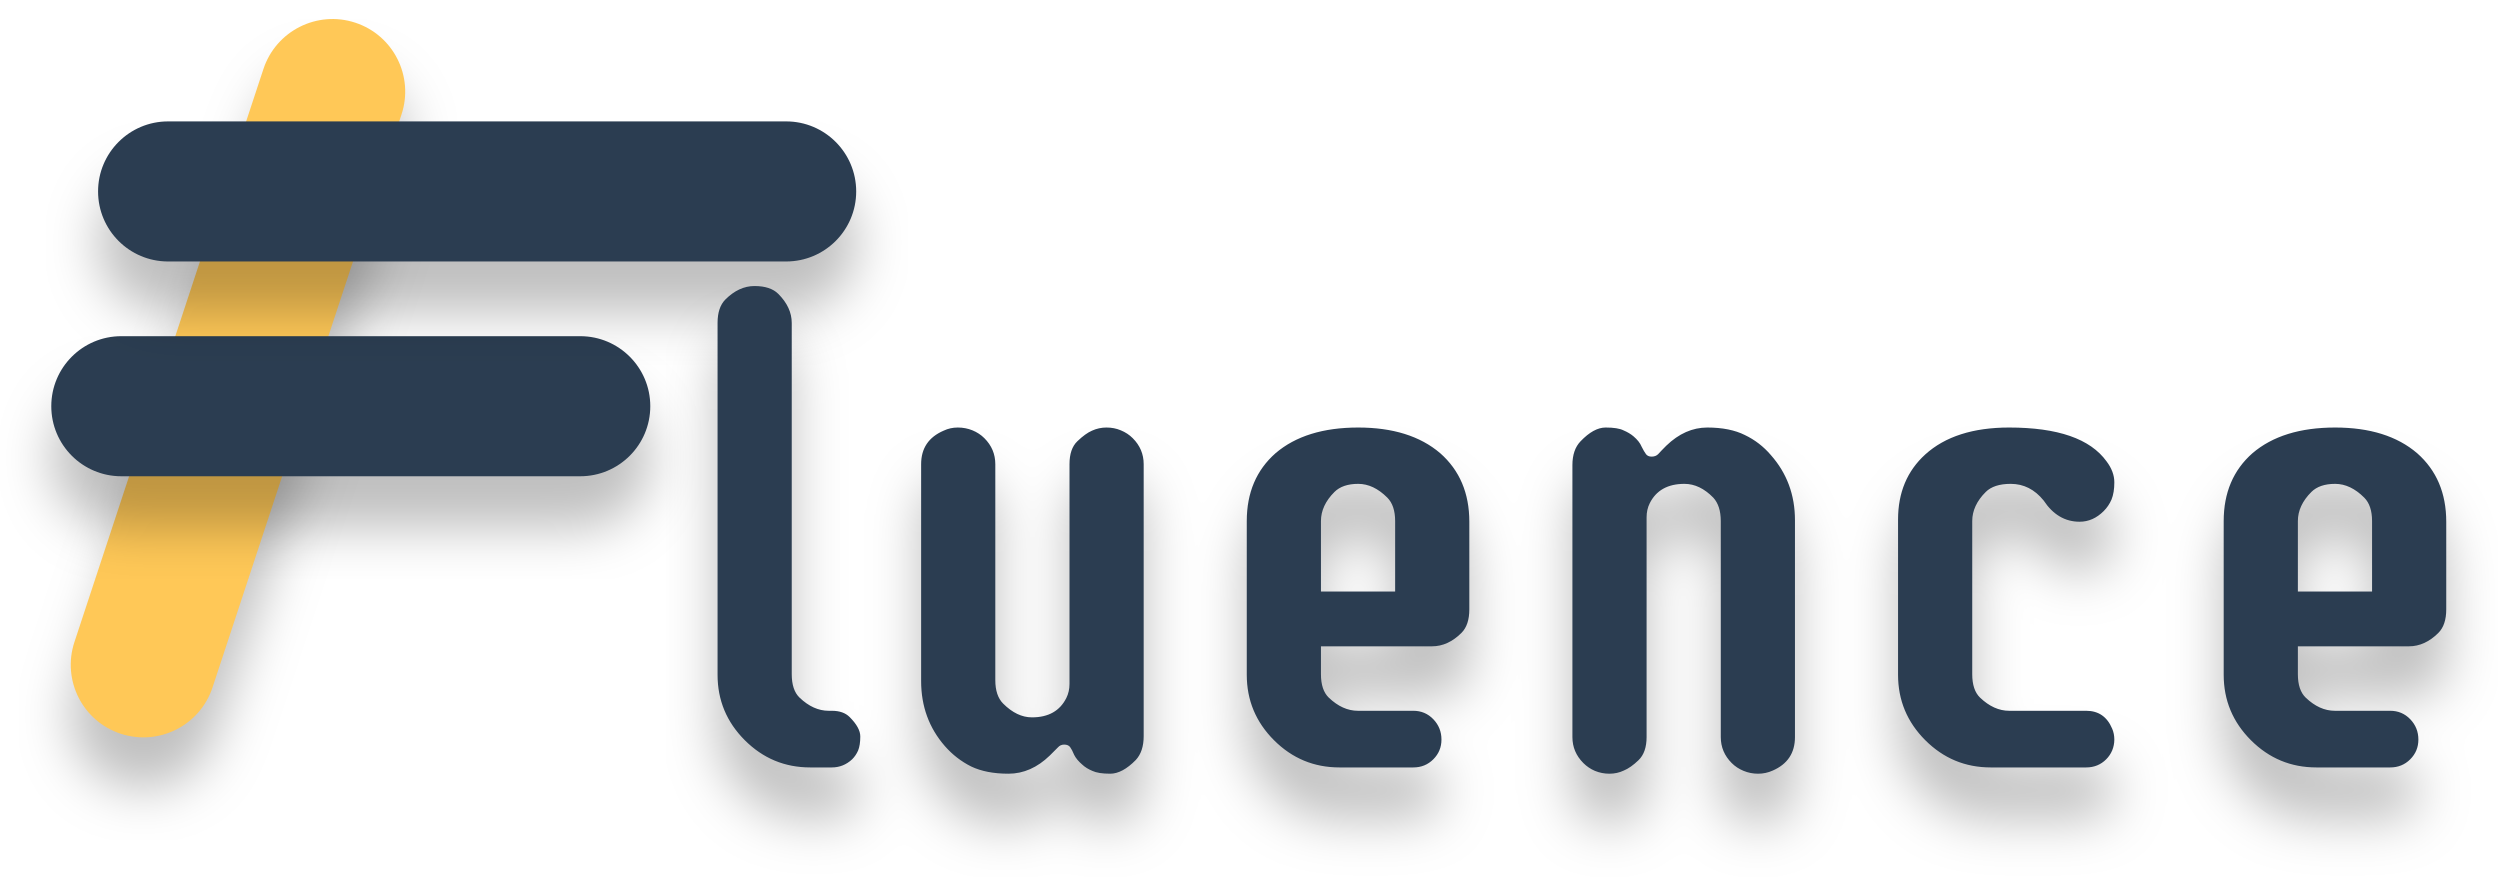
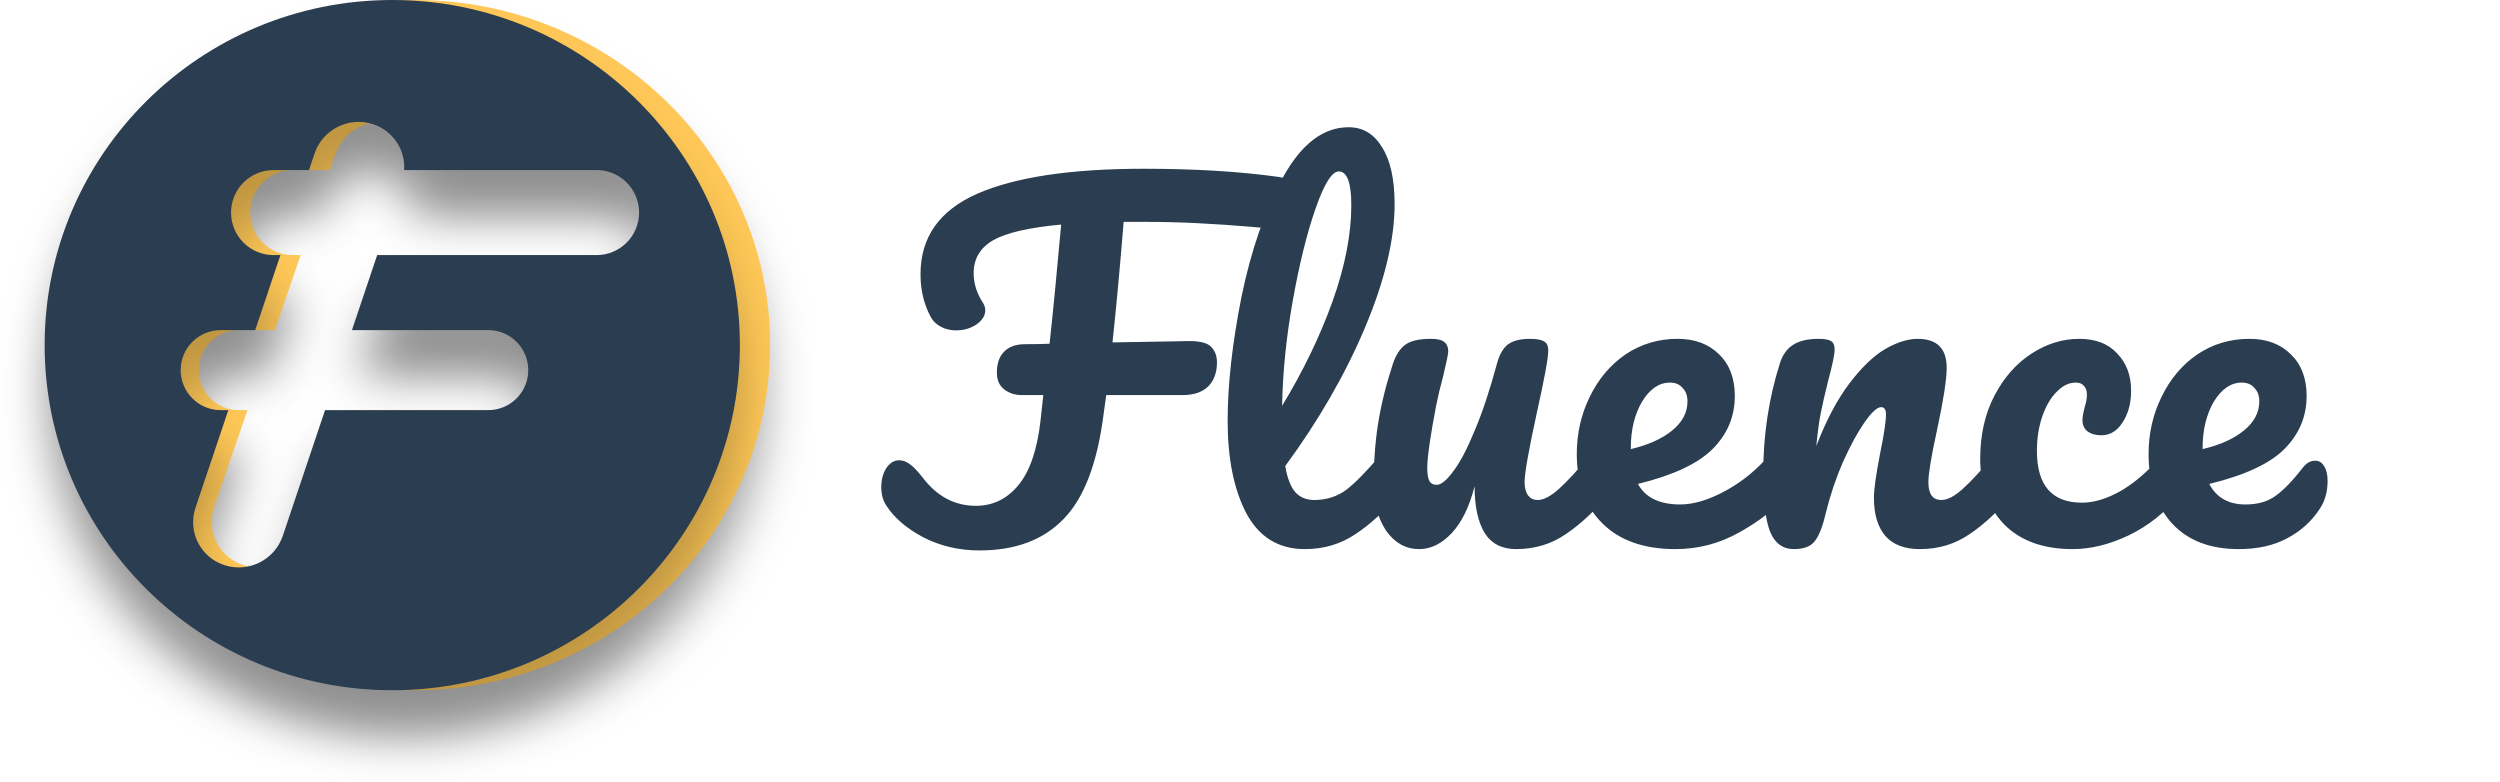
- <svg xmlns="http://www.w3.org/2000/svg" width="195" height="69" viewBox="0 0 195 69" fill="none">
+ <svg xmlns="http://www.w3.org/2000/svg" width="224" height="70" viewBox="0 0 224 70" fill="none">
  <g filter="url(#filter0_d)">
-     <rect width="11.338" height="58.402" rx="5.669" transform="matrix(0.950094 0.311964 -0.313229 0.949678 22.3232 0)" fill="#FFC857" />
+     <path fill-rule="evenodd" clip-rule="evenodd" d="M37.177 61.845C54.752 61.845 69 48 69 30.922C69 13.844 54.752 0 37.177 0C19.602 0 5.354 13.844 5.354 30.922C5.354 48 19.602 61.845 37.177 61.845ZM35.398 11.12C33.191 10.424 30.792 11.634 30.041 13.822L29.555 15.237H26.228C24.124 15.237 22.419 16.943 22.419 19.046C22.419 21.15 24.124 22.856 26.228 22.856H26.938L24.63 29.578H21.392C19.412 29.578 17.807 31.183 17.807 33.163C17.807 35.143 19.412 36.748 21.392 36.748H22.168L19.19 45.419C18.438 47.608 19.618 49.947 21.825 50.642C24.032 51.339 26.431 50.129 27.182 47.94L31.026 36.748H46.044C48.024 36.748 49.63 35.143 49.63 33.163C49.63 31.183 48.024 29.578 46.044 29.578H33.488L35.797 22.856L56.889 22.856C58.993 22.856 60.698 21.15 60.698 19.046C60.698 16.943 58.993 15.237 56.889 15.237L38.252 15.237C38.36 13.416 37.234 11.699 35.398 11.12Z" fill="#FFC857" />
  </g>
  <g filter="url(#filter1_d)">
-     <rect x="50.722" y="26.222" width="10.926" height="46.722" rx="5.463" transform="rotate(90 50.7219 26.2222)" fill="#2B3D51" />
+     <path fill-rule="evenodd" clip-rule="evenodd" d="M35.146 61.845C52.347 61.845 66.292 48 66.292 30.922C66.292 13.844 52.347 0 35.146 0C17.945 0 4 13.844 4 30.922C4 48 17.945 61.845 35.146 61.845ZM33.404 11.12C31.244 10.424 28.907 11.603 28.184 13.754L27.686 15.237H24.511C22.407 15.237 20.701 16.943 20.701 19.046C20.701 21.15 22.407 22.856 24.511 22.856H25.125L22.866 29.578H19.773C17.793 29.578 16.188 31.183 16.188 33.163C16.188 35.143 17.793 36.748 19.773 36.748H20.456L17.518 45.487C16.796 47.638 17.96 49.947 20.121 50.642C22.281 51.339 24.618 50.159 25.341 48.008L29.125 36.748H43.748C45.728 36.748 47.333 35.143 47.333 33.163C47.333 31.183 45.728 29.578 43.748 29.578H31.535L33.795 22.856L53.455 22.856C55.558 22.856 57.264 21.15 57.264 19.046C57.264 16.943 55.558 15.237 53.455 15.237L36.212 15.237C36.331 13.426 35.219 11.704 33.404 11.12Z" fill="#2B3D51" />
  </g>
-   <g filter="url(#filter2_d)">
-     <rect x="66.783" y="9.469" width="10.926" height="59.133" rx="5.463" transform="rotate(90 66.7827 9.46914)" fill="#2B3D51" />
-   </g>
-   <g filter="url(#filter3_d)">
-     <path d="M61.756 52.585C61.756 53.415 61.959 54.025 62.366 54.416C63.082 55.1 63.839 55.441 64.637 55.441H64.881C65.483 55.441 65.947 55.604 66.272 55.93C66.826 56.483 67.103 56.988 67.103 57.443C67.103 57.899 67.046 58.265 66.932 58.542C66.818 58.802 66.663 59.03 66.468 59.225C66.012 59.649 65.483 59.86 64.881 59.86H63.196C61.211 59.86 59.51 59.152 58.094 57.736C56.678 56.32 55.97 54.619 55.97 52.634V25.192C55.97 24.378 56.173 23.768 56.58 23.361C57.28 22.661 58.037 22.311 58.851 22.311C59.681 22.311 60.299 22.515 60.706 22.922C61.406 23.622 61.756 24.378 61.756 25.192V52.585ZM84.031 34.421C84.454 34.014 84.837 33.737 85.178 33.591C85.536 33.428 85.911 33.347 86.301 33.347C86.708 33.347 87.083 33.42 87.424 33.566C87.782 33.713 88.092 33.916 88.352 34.177C88.922 34.746 89.207 35.422 89.207 36.203V57.419C89.207 58.216 89.003 58.835 88.596 59.274C87.896 59.99 87.229 60.349 86.594 60.349C85.976 60.349 85.512 60.275 85.203 60.129C84.894 59.999 84.641 59.844 84.446 59.665C84.137 59.405 83.917 59.144 83.787 58.884C83.673 58.607 83.567 58.404 83.469 58.273C83.372 58.143 83.217 58.078 83.005 58.078C82.81 58.078 82.647 58.151 82.517 58.298C82.387 58.428 82.175 58.64 81.882 58.933C80.906 59.877 79.832 60.349 78.66 60.349C77.504 60.349 76.536 60.161 75.754 59.787C74.973 59.396 74.29 58.867 73.704 58.2C72.467 56.784 71.848 55.091 71.848 53.122V36.203C71.848 34.966 72.434 34.095 73.606 33.591C73.948 33.428 74.314 33.347 74.705 33.347C75.112 33.347 75.494 33.42 75.852 33.566C76.21 33.713 76.519 33.916 76.78 34.177C77.35 34.746 77.634 35.422 77.634 36.203V53.049C77.634 53.863 77.838 54.473 78.245 54.88C78.961 55.596 79.71 55.954 80.491 55.954C81.777 55.954 82.672 55.45 83.176 54.44C83.339 54.115 83.421 53.749 83.421 53.342V36.203C83.421 35.406 83.624 34.812 84.031 34.421ZM110.237 55.441C110.855 55.441 111.376 55.661 111.799 56.1C112.222 56.54 112.434 57.069 112.434 57.687C112.434 58.29 112.222 58.802 111.799 59.225C111.376 59.649 110.855 59.86 110.237 59.86H104.475C102.489 59.86 100.788 59.152 99.372 57.736C97.956 56.32 97.248 54.619 97.248 52.634V40.646C97.248 38.433 97.997 36.667 99.494 35.349C101.057 34.014 103.205 33.347 105.94 33.347C108.641 33.347 110.774 34.014 112.336 35.349C113.85 36.683 114.607 38.465 114.607 40.695V47.531C114.607 48.345 114.403 48.955 113.996 49.362C113.296 50.062 112.531 50.412 111.701 50.412H103.034V52.585C103.034 53.415 103.238 54.025 103.645 54.416C104.361 55.1 105.118 55.441 105.915 55.441H110.237ZM108.821 40.646C108.821 39.833 108.617 39.222 108.21 38.815C107.494 38.099 106.737 37.741 105.94 37.741C105.126 37.741 104.507 37.953 104.084 38.376C103.384 39.076 103.034 39.833 103.034 40.646V46.14H108.821V40.646ZM127.8 59.299C127.393 59.689 127.01 59.958 126.652 60.104C126.31 60.267 125.936 60.349 125.529 60.349C125.138 60.349 124.764 60.275 124.406 60.129C124.064 59.982 123.763 59.779 123.503 59.519C122.933 58.949 122.648 58.273 122.648 57.492V36.276C122.648 35.479 122.86 34.86 123.283 34.421C123.967 33.705 124.618 33.347 125.236 33.347C125.871 33.347 126.335 33.42 126.628 33.566C126.937 33.697 127.197 33.851 127.409 34.03C127.718 34.291 127.93 34.559 128.044 34.836C128.174 35.096 128.288 35.292 128.386 35.422C128.483 35.552 128.63 35.617 128.825 35.617C129.037 35.617 129.207 35.552 129.338 35.422C129.468 35.275 129.679 35.056 129.972 34.763C130.949 33.819 132.015 33.347 133.171 33.347C134.343 33.347 135.319 33.542 136.1 33.933C136.882 34.307 137.557 34.828 138.127 35.495C139.38 36.911 140.007 38.604 140.007 40.573V57.492C140.007 58.729 139.429 59.6 138.273 60.104C137.915 60.267 137.533 60.349 137.126 60.349C136.735 60.349 136.361 60.275 136.003 60.129C135.645 59.982 135.335 59.779 135.075 59.519C134.505 58.949 134.221 58.273 134.221 57.492V40.646C134.221 39.849 134.025 39.239 133.635 38.815C132.935 38.099 132.186 37.741 131.388 37.741C130.086 37.741 129.183 38.246 128.679 39.255C128.516 39.58 128.434 39.947 128.434 40.353V57.492C128.434 58.29 128.223 58.892 127.8 59.299ZM159.401 39.035C158.701 38.172 157.846 37.741 156.837 37.741C155.958 37.741 155.307 37.953 154.884 38.376C154.184 39.076 153.834 39.833 153.834 40.646V52.585C153.834 53.415 154.038 54.025 154.445 54.416C155.161 55.1 155.918 55.441 156.715 55.441H162.721C163.681 55.441 164.357 55.905 164.747 56.833C164.861 57.093 164.918 57.378 164.918 57.687C164.918 57.98 164.861 58.265 164.747 58.542C164.634 58.802 164.479 59.03 164.284 59.225C163.86 59.649 163.34 59.86 162.721 59.86H155.275C153.289 59.86 151.588 59.152 150.172 57.736C148.756 56.32 148.048 54.619 148.048 52.634V40.524C148.048 38.425 148.756 36.732 150.172 35.446C151.718 34.047 153.899 33.347 156.715 33.347C160.508 33.347 163.038 34.225 164.308 35.983C164.715 36.52 164.918 37.066 164.918 37.619C164.918 38.156 164.845 38.604 164.699 38.962C164.552 39.304 164.349 39.605 164.088 39.865C163.535 40.419 162.908 40.695 162.208 40.695C161.069 40.695 160.133 40.142 159.401 39.035ZM186.437 55.441C187.055 55.441 187.576 55.661 187.999 56.1C188.422 56.54 188.634 57.069 188.634 57.687C188.634 58.29 188.422 58.802 187.999 59.225C187.576 59.649 187.055 59.86 186.437 59.86H180.675C178.689 59.86 176.988 59.152 175.572 57.736C174.156 56.32 173.448 54.619 173.448 52.634V40.646C173.448 38.433 174.197 36.667 175.694 35.349C177.257 34.014 179.405 33.347 182.14 33.347C184.841 33.347 186.974 34.014 188.536 35.349C190.05 36.683 190.807 38.465 190.807 40.695V47.531C190.807 48.345 190.603 48.955 190.196 49.362C189.496 50.062 188.731 50.412 187.901 50.412H179.234V52.585C179.234 53.415 179.438 54.025 179.845 54.416C180.561 55.1 181.318 55.441 182.115 55.441H186.437ZM185.021 40.646C185.021 39.833 184.817 39.222 184.41 38.815C183.694 38.099 182.937 37.741 182.14 37.741C181.326 37.741 180.707 37.953 180.284 38.376C179.584 39.076 179.234 39.833 179.234 40.646V46.14H185.021V40.646Z" fill="#2B3D51" />
-   </g>
+   <path d="M114.48 15.84C115.227 15.947 115.733 16.173 116 16.52C116.293 16.867 116.44 17.32 116.44 17.88C116.44 19.72 115.453 20.573 113.48 20.44L112.08 20.32C110.507 20.187 108.933 20.08 107.36 20C105.813 19.92 104.187 19.88 102.48 19.88H100.68C100.36 23.827 100.027 27.427 99.68 30.68L106.56 30.56C107.547 30.56 108.2 30.733 108.52 31.08C108.867 31.427 109.04 31.893 109.04 32.48C109.04 33.387 108.773 34.107 108.24 34.64C107.707 35.147 106.947 35.4 105.96 35.4H99.12L98.88 37.12C98.32 41.52 97.12 44.653 95.28 46.52C93.467 48.387 90.96 49.32 87.76 49.32C85.947 49.32 84.28 48.933 82.76 48.16C81.24 47.36 80.12 46.4 79.4 45.28C79.107 44.827 78.96 44.28 78.96 43.64C78.96 43 79.107 42.44 79.4 41.96C79.72 41.48 80.107 41.24 80.56 41.24C80.88 41.24 81.187 41.347 81.48 41.56C81.8 41.773 82.2 42.187 82.68 42.8C83.96 44.48 85.547 45.32 87.44 45.32C88.96 45.32 90.227 44.707 91.24 43.48C92.28 42.227 92.947 40.267 93.24 37.6L93.48 35.4H91.56C90.947 35.4 90.413 35.227 89.96 34.88C89.533 34.533 89.32 34.04 89.32 33.4C89.32 32.573 89.533 31.947 89.96 31.52C90.387 31.067 91.013 30.84 91.84 30.84C92.587 30.84 93.32 30.827 94.04 30.8C94.36 27.867 94.707 24.307 95.08 20.12C92.2 20.387 90.173 20.853 89 21.52C87.827 22.187 87.24 23.173 87.24 24.48C87.24 25.387 87.507 26.253 88.04 27.08C88.2 27.32 88.28 27.56 88.28 27.8C88.28 28.28 88.013 28.707 87.48 29.08C86.947 29.427 86.347 29.6 85.68 29.6C84.96 29.6 84.347 29.387 83.84 28.96C83.52 28.693 83.213 28.147 82.92 27.32C82.627 26.493 82.48 25.573 82.48 24.56C82.48 21.253 84.173 18.853 87.56 17.36C90.973 15.867 95.947 15.12 102.48 15.12C107.013 15.12 111.013 15.36 114.48 15.84ZM124.877 40.08C125.223 40.08 125.49 40.24 125.677 40.56C125.89 40.88 125.997 41.32 125.997 41.88C125.997 42.947 125.743 43.773 125.237 44.36C124.09 45.773 122.837 46.933 121.477 47.84C120.143 48.747 118.623 49.2 116.917 49.2C114.57 49.2 112.823 48.133 111.677 46C110.557 43.867 109.997 41.107 109.997 37.72C109.997 34.467 110.41 30.76 111.237 26.6C112.09 22.44 113.33 18.867 114.957 15.88C116.61 12.893 118.57 11.4 120.837 11.4C122.117 11.4 123.117 12 123.837 13.2C124.583 14.373 124.957 16.067 124.957 18.28C124.957 21.453 124.077 25.133 122.317 29.32C120.557 33.507 118.17 37.653 115.157 41.76C115.343 42.853 115.65 43.64 116.077 44.12C116.503 44.573 117.063 44.8 117.757 44.8C118.85 44.8 119.81 44.493 120.637 43.88C121.463 43.24 122.517 42.16 123.797 40.64C124.117 40.267 124.477 40.08 124.877 40.08ZM119.957 15.36C119.343 15.36 118.65 16.467 117.877 18.68C117.103 20.893 116.423 23.64 115.837 26.92C115.25 30.2 114.93 33.347 114.877 36.36C116.77 33.24 118.277 30.12 119.397 27C120.517 23.853 121.077 20.987 121.077 18.4C121.077 16.373 120.703 15.36 119.957 15.36ZM127.163 49.2C125.963 49.2 124.977 48.653 124.203 47.56C123.457 46.44 123.083 45.053 123.083 43.4C123.083 41.4 123.217 39.573 123.483 37.92C123.75 36.24 124.19 34.467 124.803 32.6C125.07 31.8 125.443 31.227 125.923 30.88C126.403 30.533 127.163 30.36 128.203 30.36C128.79 30.36 129.19 30.453 129.403 30.64C129.643 30.827 129.763 31.107 129.763 31.48C129.763 31.693 129.617 32.413 129.323 33.64C129.057 34.627 128.843 35.52 128.683 36.32C128.15 39.12 127.883 40.987 127.883 41.92C127.883 42.48 127.95 42.88 128.083 43.12C128.217 43.333 128.43 43.44 128.723 43.44C129.123 43.44 129.617 43.04 130.203 42.24C130.817 41.44 131.457 40.227 132.123 38.6C132.817 36.973 133.483 34.973 134.123 32.6C134.337 31.8 134.657 31.227 135.083 30.88C135.537 30.533 136.203 30.36 137.083 30.36C137.697 30.36 138.123 30.44 138.363 30.6C138.603 30.733 138.723 31 138.723 31.4C138.723 32.067 138.39 33.893 137.723 36.88C136.977 40.293 136.603 42.4 136.603 43.2C136.603 43.707 136.71 44.107 136.923 44.4C137.137 44.667 137.417 44.8 137.763 44.8C138.297 44.8 138.923 44.48 139.643 43.84C140.39 43.173 141.377 42.107 142.603 40.64C142.923 40.267 143.283 40.08 143.683 40.08C144.03 40.08 144.297 40.24 144.483 40.56C144.697 40.88 144.803 41.32 144.803 41.88C144.803 42.947 144.55 43.773 144.043 44.36C142.897 45.773 141.657 46.933 140.323 47.84C139.017 48.747 137.523 49.2 135.843 49.2C134.563 49.2 133.617 48.707 133.003 47.72C132.417 46.733 132.123 45.347 132.123 43.56C131.67 45.373 130.99 46.773 130.083 47.76C129.177 48.72 128.203 49.2 127.163 49.2ZM159.72 40.08C160.067 40.08 160.333 40.24 160.52 40.56C160.733 40.88 160.84 41.32 160.84 41.88C160.84 42.947 160.587 43.773 160.08 44.36C159.093 45.56 157.693 46.667 155.88 47.68C154.093 48.693 152.173 49.2 150.12 49.2C147.32 49.2 145.147 48.44 143.6 46.92C142.053 45.4 141.28 43.32 141.28 40.68C141.28 38.84 141.667 37.133 142.44 35.56C143.213 33.96 144.28 32.693 145.64 31.76C147.027 30.827 148.587 30.36 150.32 30.36C151.867 30.36 153.107 30.827 154.04 31.76C154.973 32.667 155.44 33.907 155.44 35.48C155.44 37.32 154.773 38.907 153.44 40.24C152.133 41.547 149.907 42.587 146.76 43.36C147.427 44.587 148.693 45.2 150.56 45.2C151.76 45.2 153.12 44.787 154.64 43.96C156.187 43.107 157.52 42 158.64 40.64C158.96 40.267 159.32 40.08 159.72 40.08ZM149.64 34.28C148.653 34.28 147.813 34.853 147.12 36C146.453 37.147 146.12 38.533 146.12 40.16V40.24C147.693 39.867 148.933 39.307 149.84 38.56C150.747 37.813 151.2 36.947 151.2 35.96C151.2 35.453 151.053 35.053 150.76 34.76C150.493 34.44 150.12 34.28 149.64 34.28ZM160.743 49.2C159.73 49.2 159.01 48.667 158.583 47.6C158.183 46.533 157.983 44.827 157.983 42.48C157.983 39.013 158.476 35.72 159.463 32.6C159.703 31.827 160.09 31.267 160.623 30.92C161.183 30.547 161.956 30.36 162.943 30.36C163.476 30.36 163.85 30.427 164.063 30.56C164.276 30.693 164.383 30.947 164.383 31.32C164.383 31.747 164.183 32.707 163.783 34.2C163.516 35.267 163.303 36.2 163.143 37C162.983 37.8 162.85 38.787 162.743 39.96C163.623 37.667 164.61 35.8 165.703 34.36C166.796 32.92 167.863 31.893 168.903 31.28C169.97 30.667 170.943 30.36 171.823 30.36C173.556 30.36 174.423 31.227 174.423 32.96C174.423 34 174.13 35.88 173.543 38.6C173.036 40.92 172.783 42.453 172.783 43.2C172.783 44.267 173.17 44.8 173.943 44.8C174.476 44.8 175.103 44.48 175.823 43.84C176.57 43.173 177.556 42.107 178.783 40.64C179.103 40.267 179.463 40.08 179.863 40.08C180.21 40.08 180.476 40.24 180.663 40.56C180.876 40.88 180.983 41.32 180.983 41.88C180.983 42.947 180.73 43.773 180.223 44.36C179.076 45.773 177.836 46.933 176.503 47.84C175.196 48.747 173.703 49.2 172.023 49.2C170.663 49.2 169.636 48.813 168.943 48.04C168.25 47.24 167.903 46.093 167.903 44.6C167.903 43.853 168.09 42.52 168.463 40.6C168.81 38.92 168.983 37.76 168.983 37.12C168.983 36.693 168.836 36.48 168.543 36.48C168.196 36.48 167.703 36.933 167.063 37.84C166.45 38.72 165.81 39.893 165.143 41.36C164.503 42.827 163.983 44.373 163.583 46C163.29 47.253 162.943 48.107 162.543 48.56C162.17 48.987 161.57 49.2 160.743 49.2ZM185.707 49.2C183.094 49.2 181.054 48.467 179.587 47C178.147 45.507 177.427 43.547 177.427 41.12C177.427 38.96 177.854 37.067 178.707 35.44C179.56 33.813 180.667 32.56 182.027 31.68C183.387 30.8 184.814 30.36 186.307 30.36C187.774 30.36 188.907 30.8 189.707 31.68C190.534 32.533 190.947 33.64 190.947 35C190.947 36.12 190.694 37.067 190.187 37.84C189.707 38.613 189.067 39 188.267 39C187.76 39 187.347 38.88 187.027 38.64C186.734 38.4 186.587 38.067 186.587 37.64C186.587 37.453 186.614 37.24 186.667 37C186.72 36.76 186.76 36.587 186.787 36.48C186.92 36.08 186.987 35.707 186.987 35.36C186.987 35.013 186.894 34.747 186.707 34.56C186.547 34.373 186.307 34.28 185.987 34.28C185.374 34.28 184.8 34.56 184.267 35.12C183.734 35.653 183.307 36.387 182.987 37.32C182.667 38.253 182.507 39.28 182.507 40.4C182.507 43.493 183.854 45.04 186.547 45.04C187.64 45.04 188.814 44.68 190.067 43.96C191.347 43.213 192.6 42.107 193.827 40.64C194.147 40.267 194.507 40.08 194.907 40.08C195.254 40.08 195.52 40.24 195.707 40.56C195.92 40.88 196.027 41.32 196.027 41.88C196.027 42.893 195.774 43.72 195.267 44.36C194.014 45.907 192.507 47.107 190.747 47.96C189.014 48.787 187.334 49.2 185.707 49.2ZM207.433 41.28C207.78 41.28 208.047 41.44 208.233 41.76C208.447 42.08 208.553 42.52 208.553 43.08C208.553 44.04 208.327 44.867 207.873 45.56C207.127 46.707 206.14 47.6 204.913 48.24C203.713 48.88 202.273 49.2 200.593 49.2C198.033 49.2 196.047 48.44 194.633 46.92C193.22 45.373 192.513 43.293 192.513 40.68C192.513 38.84 192.9 37.133 193.673 35.56C194.447 33.96 195.513 32.693 196.873 31.76C198.26 30.827 199.82 30.36 201.553 30.36C203.1 30.36 204.34 30.827 205.273 31.76C206.207 32.667 206.673 33.907 206.673 35.48C206.673 37.32 206.007 38.907 204.673 40.24C203.367 41.547 201.127 42.587 197.953 43.36C198.593 44.587 199.673 45.2 201.193 45.2C202.287 45.2 203.18 44.947 203.873 44.44C204.593 43.933 205.42 43.08 206.353 41.88C206.673 41.48 207.033 41.28 207.433 41.28ZM200.873 34.28C199.887 34.28 199.047 34.853 198.353 36C197.687 37.147 197.353 38.533 197.353 40.16V40.24C198.927 39.867 200.167 39.307 201.073 38.56C201.98 37.813 202.433 36.947 202.433 35.96C202.433 35.453 202.287 35.053 201.993 34.76C201.727 34.44 201.353 34.28 200.873 34.28Z" fill="#2B3D51" />
  <defs>
-     <filter id="filter0_d" x="1.519" y="1.484" width="34.087" height="64.032" filterUnits="userSpaceOnUse" color-interpolation-filters="sRGB">
+     <filter id="filter0_d" x="1.354" y="0" width="71.646" height="69.845" filterUnits="userSpaceOnUse" color-interpolation-filters="sRGB">
      <feFlood flood-opacity="0" result="BackgroundImageFix" />
      <feColorMatrix in="SourceAlpha" type="matrix" values="0 0 0 0 0 0 0 0 0 0 0 0 0 0 0 0 0 0 127 0" />
      <feOffset dy="4" />
      <feGaussianBlur stdDeviation="2" />
      <feColorMatrix type="matrix" values="0 0 0 0 0 0 0 0 0 0 0 0 0 0 0 0 0 0 0.25 0" />
      <feBlend mode="normal" in2="BackgroundImageFix" result="effect1_dropShadow" />
      <feBlend mode="normal" in="SourceGraphic" in2="effect1_dropShadow" result="shape" />
    </filter>
-     <filter id="filter1_d" x="0" y="26.222" width="54.722" height="18.926" filterUnits="userSpaceOnUse" color-interpolation-filters="sRGB">
-       <feFlood flood-opacity="0" result="BackgroundImageFix" />
-       <feColorMatrix in="SourceAlpha" type="matrix" values="0 0 0 0 0 0 0 0 0 0 0 0 0 0 0 0 0 0 127 0" />
-       <feOffset dy="4" />
-       <feGaussianBlur stdDeviation="2" />
-       <feColorMatrix type="matrix" values="0 0 0 0 0 0 0 0 0 0 0 0 0 0 0 0 0 0 0.25 0" />
-       <feBlend mode="normal" in2="BackgroundImageFix" result="effect1_dropShadow" />
-       <feBlend mode="normal" in="SourceGraphic" in2="effect1_dropShadow" result="shape" />
-     </filter>
-     <filter id="filter2_d" x="3.65" y="9.469" width="67.132" height="18.926" filterUnits="userSpaceOnUse" color-interpolation-filters="sRGB">
-       <feFlood flood-opacity="0" result="BackgroundImageFix" />
-       <feColorMatrix in="SourceAlpha" type="matrix" values="0 0 0 0 0 0 0 0 0 0 0 0 0 0 0 0 0 0 127 0" />
-       <feOffset dy="4" />
-       <feGaussianBlur stdDeviation="2" />
-       <feColorMatrix type="matrix" values="0 0 0 0 0 0 0 0 0 0 0 0 0 0 0 0 0 0 0.25 0" />
-       <feBlend mode="normal" in2="BackgroundImageFix" result="effect1_dropShadow" />
-       <feBlend mode="normal" in="SourceGraphic" in2="effect1_dropShadow" result="shape" />
-     </filter>
-     <filter id="filter3_d" x="51.97" y="22.311" width="142.837" height="46.037" filterUnits="userSpaceOnUse" color-interpolation-filters="sRGB">
+     <filter id="filter1_d" x="0" y="0" width="70.292" height="69.845" filterUnits="userSpaceOnUse" color-interpolation-filters="sRGB">
      <feFlood flood-opacity="0" result="BackgroundImageFix" />
      <feColorMatrix in="SourceAlpha" type="matrix" values="0 0 0 0 0 0 0 0 0 0 0 0 0 0 0 0 0 0 127 0" />
      <feOffset dy="4" />
      <feGaussianBlur stdDeviation="2" />
      <feColorMatrix type="matrix" values="0 0 0 0 0 0 0 0 0 0 0 0 0 0 0 0 0 0 0.25 0" />
      <feBlend mode="normal" in2="BackgroundImageFix" result="effect1_dropShadow" />
      <feBlend mode="normal" in="SourceGraphic" in2="effect1_dropShadow" result="shape" />
    </filter>
  </defs>
</svg>
